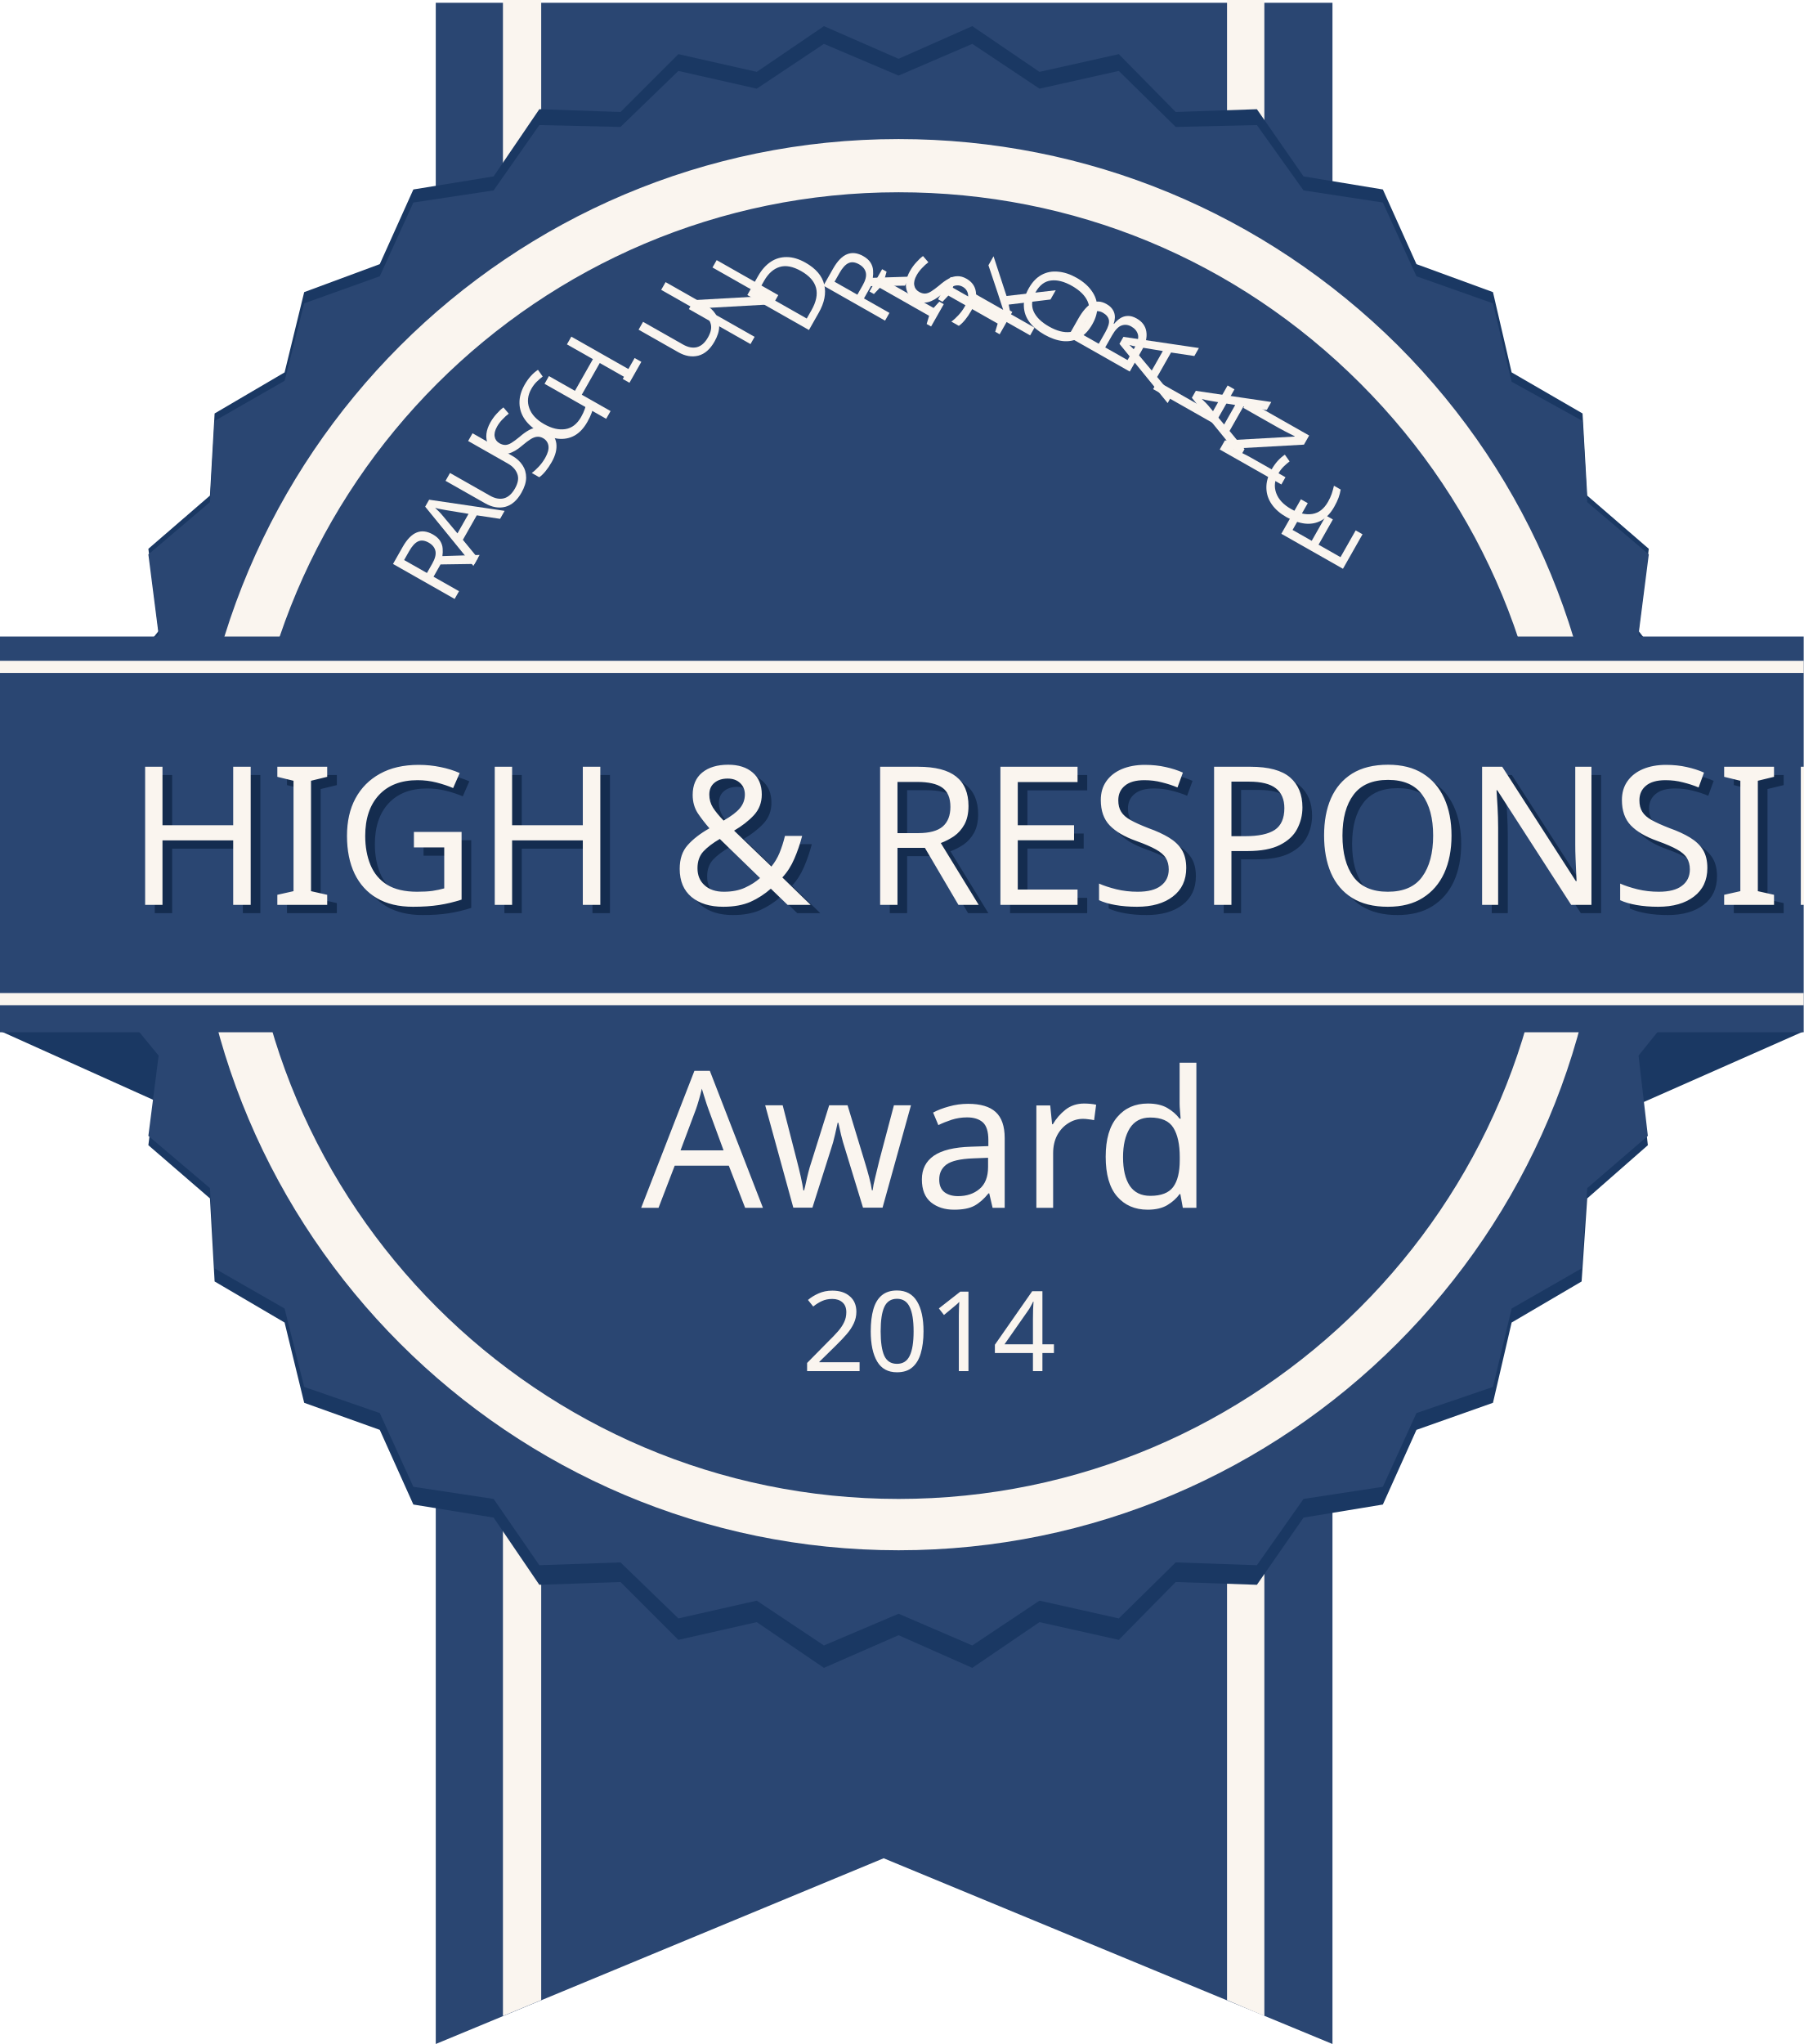
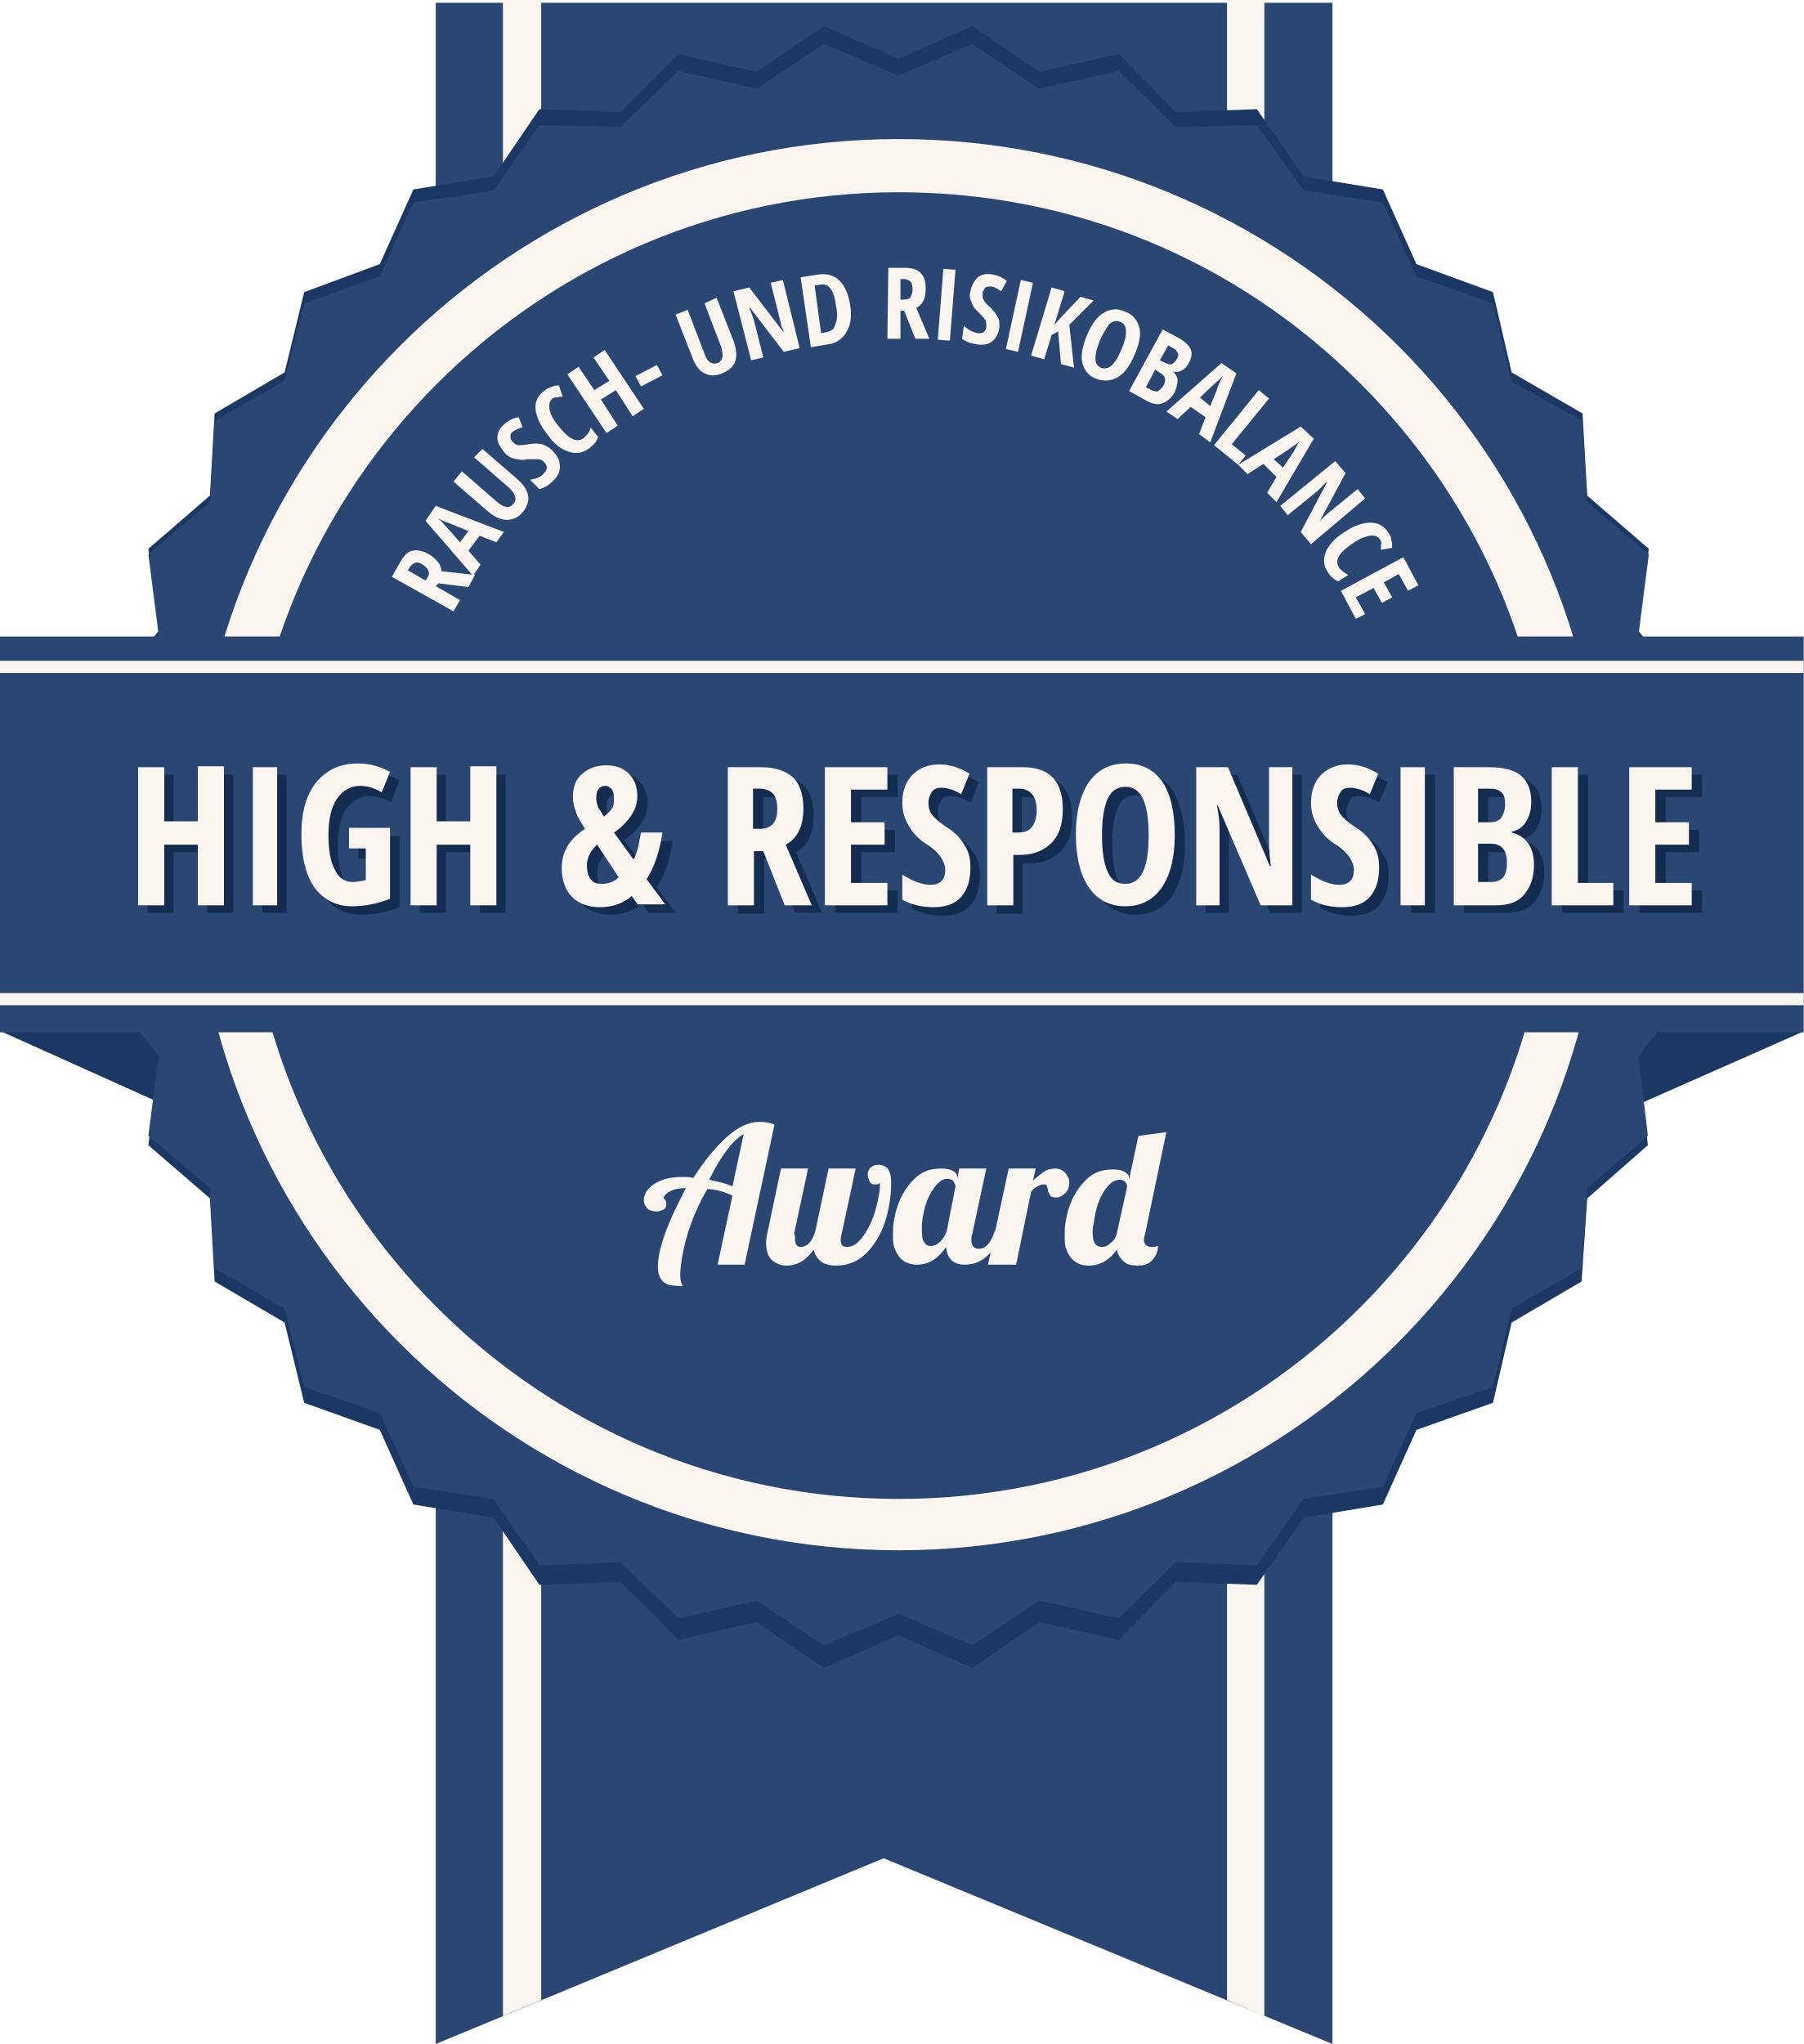
<svg xmlns="http://www.w3.org/2000/svg" version="1.1" id="Ebene_1" x="0px" y="0px" viewBox="0 0 193.3 219" enable-background="new 0 0 193.3 219" xml:space="preserve">
  <g>
    <polygon fill="#2A4672" points="142.8,219 94.7,199.1 46.7,219 46.7,0.3 142.8,0.3  " />
+   </g>
+   <g>
    <g>
      <polygon fill="#FAF5EF" points="53.9,216 58,214.3 58,0 53.9,0   " />
+     </g>
+     <g>
      <polygon fill="#FAF5EF" points="131.5,0 131.5,214.3 135.5,216 135.5,0   " />
    </g>
+   </g>
+   <g>
    <g>
      <polygon fill="#1A3863" points="182.4,90.8 178.3,98.6 181,107 175.6,113.9 176.6,122.7 170.1,128.4 169.5,137.3 162,141.7     160,150.3 151.8,153.2 148.2,161.2 139.7,162.6 134.7,169.8 126,169.5 119.9,175.7 111.4,173.8 104.2,178.7 96.3,175.2     88.3,178.7 81.1,173.8 72.7,175.7 66.5,169.5 57.8,169.8 52.9,162.6 44.3,161.2 40.7,153.2 32.6,150.3 30.5,141.7 23,137.3     22.5,128.4 15.9,122.7 17,113.9 11.5,107 14.2,98.6 10.1,90.8 14.2,83 11.5,74.5 17,67.6 15.9,58.8 22.5,53.1 23,44.3 30.5,39.9     32.6,31.3 40.7,28.3 44.3,20.3 52.9,18.9 57.8,11.7 66.5,12 72.7,5.8 81.1,7.7 88.3,2.8 96.3,6.3 104.2,2.8 111.4,7.7 119.9,5.8     126,12 134.7,11.7 139.7,18.9 148.2,20.3 151.8,28.3 160,31.3 162,39.9 169.6,44.3 170.1,53.1 176.7,58.8 175.6,67.6 181,74.5     178.3,83   " />
+     </g>
+     <g>
      <polygon fill="#1A3863" points="193.3,110.5 168.4,110.5 168.4,121.5   " />
+     </g>
+     <g>
      <polygon fill="#1A3863" points="0.1,110.5 25,110.5 25,121.7   " />
+     </g>
+     <g>
      <polygon fill="#2A4672" points="182.4,90.5 178.3,98.1 181,106.4 175.6,113.1 176.6,121.7 170.1,127.3 169.5,135.9 162,140.2     160,148.6 151.8,151.4 148.2,159.3 139.7,160.6 134.7,167.7 126,167.4 119.9,173.4 111.4,171.5 104.2,176.3 96.3,172.9     88.3,176.3 81.1,171.5 72.7,173.4 66.5,167.4 57.8,167.7 52.9,160.6 44.3,159.3 40.7,151.4 32.6,148.6 30.5,140.2 23,135.9     22.5,127.3 15.9,121.7 17,113.1 11.5,106.4 14.2,98.1 10.1,90.5 14.2,82.9 11.5,74.7 17,68 15.9,59.4 22.5,53.8 23,45.1     30.5,40.8 32.6,32.5 40.7,29.6 44.3,21.7 52.9,20.4 57.8,13.4 66.5,13.6 72.7,7.6 81.1,9.5 88.3,4.7 96.3,8.1 104.2,4.7     111.4,9.5 119.9,7.6 126,13.6 134.7,13.4 139.7,20.4 148.2,21.7 151.8,29.6 160,32.5 162,40.9 169.6,45.1 170.1,53.8 176.7,59.4     175.6,68 181,74.7 178.3,82.9   " />
+     </g>
+     <g>
      <g>
        <path fill="#FAF5EF" d="M96.3,166.1L96.3,166.1c-41.7,0-75.6-33.9-75.6-75.6c0-41.7,33.9-75.6,75.6-75.6     c20.2,0,39.2,7.9,53.5,22.1c14.3,14.3,22.1,33.3,22.1,53.5C171.9,132.2,138,166.1,96.3,166.1z M96.3,20.6c-38.6,0-70,31.4-70,70     c0,38.6,31.4,70,70,70c38.6,0,70-31.4,70-70c0-18.7-7.3-36.3-20.5-49.5C132.5,27.8,115,20.6,96.3,20.6z" />
      </g>
+     </g>
+     <g>
      <rect x="0" y="68.2" fill="#2A4672" width="193.3" height="42.4" />
+     </g>
+     <g>
      <rect x="0" y="70.8" fill="#FAF5EF" width="193.3" height="1.3" />
+     </g>
+     <g>
      <rect x="0" y="106.4" fill="#FAF5EF" width="193.3" height="1.3" />
-       <g id="High__x2B__Responsible_1_">
-         <text transform="matrix(1 0 0 1 14.5724 97.8371)" fill="#142C4F" font-family="'OpenSans-CondensedBold'" font-size="20.724">HIGH &amp; RESPONSIBLE</text>
-         <text transform="matrix(1 0 0 1 13.5382 96.9503)" fill="#FAF5EF" font-family="'OpenSans-CondensedBold'" font-size="20.724">HIGH &amp; RESPONSIBLE</text>
+     </g>
+     <g id="High__x2B__Responsible_1_">
+       <g>
+         <path fill="#142C4F" d="M25,97.8h-2.8v-6.5h-3.6v6.5h-2.8V83h2.8v5.9h3.6V83H25V97.8z" />
+         <path fill="#142C4F" d="M28.1,97.8V83h2.6v14.8H28.1z" />
+         <path fill="#142C4F" d="M38.3,89.6h4.5v7.6c-1.3,0.5-2.6,0.8-4.1,0.8c-1.7,0-3-0.7-4-2c-0.9-1.3-1.4-3.2-1.4-5.7     c0-2.4,0.5-4.2,1.6-5.6c1.1-1.3,2.5-2,4.5-2c1.2,0,2.3,0.3,3.4,0.9L41.9,86c-0.8-0.5-1.6-0.7-2.3-0.7c-1,0-1.9,0.5-2.5,1.4     c-0.6,0.9-0.9,2.2-0.9,3.8c0,1.7,0.2,2.9,0.7,3.8c0.4,0.9,1.1,1.3,1.9,1.3c0.4,0,0.9-0.1,1.4-0.2v-3.4h-1.8V89.6z" />
+         <path fill="#142C4F" d="M54.2,97.8h-2.8v-6.5h-3.6v6.5h-2.8V83h2.8v5.9h3.6V83h2.8V97.8z" />
+         <path fill="#142C4F" d="M69.5,97.8l-0.7-1c-0.9,0.8-2.1,1.2-3.4,1.2c-1.3,0-2.3-0.4-3-1.1c-0.7-0.7-1.1-1.8-1.1-3.1     c0-1.7,0.8-3.1,2.5-4.2c-0.5-0.8-0.9-1.4-1-1.9c-0.2-0.5-0.3-1-0.3-1.5c0-1.1,0.3-1.9,1-2.5s1.5-0.9,2.6-0.9c1,0,1.8,0.3,2.4,0.9     s0.9,1.4,0.9,2.4c0,0.7-0.2,1.4-0.6,2c-0.4,0.6-1,1.3-1.9,1.9L69,93c0.2-0.4,0.4-0.9,0.5-1.4s0.2-1,0.3-1.5h2.3     c-0.3,1.9-0.8,3.6-1.7,5l2,2.7H69.5z M64,93.6c0,0.6,0.1,1.1,0.4,1.5c0.3,0.4,0.7,0.5,1.2,0.5c0.7,0,1.3-0.2,1.8-0.7L65,91.4     C64.3,92,64,92.7,64,93.6z M66.9,86.4c0-0.4-0.1-0.8-0.3-1c-0.2-0.2-0.4-0.3-0.6-0.3c-0.3,0-0.6,0.1-0.7,0.3     c-0.2,0.2-0.3,0.5-0.3,1c0,0.4,0.1,0.7,0.2,1c0.2,0.3,0.4,0.6,0.6,1c0.4-0.3,0.7-0.6,0.9-0.9C66.8,87.2,66.9,86.8,66.9,86.4z" />
+         <path fill="#142C4F" d="M81.9,92.1v5.8h-2.8V83h3.6c1.5,0,2.6,0.4,3.4,1.1c0.7,0.7,1.1,1.8,1.1,3.3c0,1.9-0.6,3.2-1.9,3.9     l2.8,6.5h-2.9l-2.3-5.8H81.9z M81.9,89.7h0.7c0.6,0,1.1-0.2,1.4-0.6c0.3-0.4,0.4-0.9,0.4-1.6c0-0.8-0.2-1.3-0.5-1.6     c-0.3-0.3-0.8-0.5-1.4-0.5h-0.7V89.7z" />
+         <path fill="#142C4F" d="M96.2,97.8h-6.7V83h6.7v2.4h-3.9v3.5h3.6v2.4h-3.6v4.1h3.9V97.8z" />
+         <path fill="#142C4F" d="M105,93.8c0,1.4-0.3,2.4-1,3.2s-1.7,1.1-3,1.1c-1.3,0-2.4-0.3-3.3-0.8v-2.7c1.1,0.7,2.1,1.1,3,1.1     c0.5,0,0.9-0.1,1.2-0.4s0.4-0.7,0.4-1.2c0-0.5-0.2-0.9-0.5-1.4c-0.3-0.4-0.8-0.9-1.6-1.4c-0.6-0.4-1.1-0.9-1.4-1.3     s-0.6-0.9-0.8-1.4c-0.2-0.5-0.3-1.1-0.3-1.7c0-1.3,0.4-2.3,1.1-3s1.7-1.1,2.8-1.1c1.1,0,2.2,0.3,3.3,1l-0.9,2.2     c-0.3-0.2-0.7-0.4-1-0.5c-0.4-0.1-0.7-0.2-1.1-0.2c-0.4,0-0.8,0.1-1,0.4s-0.4,0.7-0.4,1.2c0,0.5,0.1,0.9,0.4,1.3     c0.3,0.4,0.8,0.8,1.5,1.3c1,0.6,1.6,1.3,2,2C104.9,92.1,105,92.9,105,93.8z" />
+         <path fill="#142C4F" d="M114.9,87.6c0,1.6-0.4,2.8-1.2,3.6c-0.8,0.8-1.9,1.3-3.4,1.3h-0.7v5.4h-2.8V83h3.8     C113.5,83,114.9,84.6,114.9,87.6z M109.6,90.1h0.5c0.7,0,1.2-0.2,1.5-0.6c0.3-0.4,0.5-1,0.5-1.8c0-0.8-0.2-1.4-0.5-1.7     c-0.3-0.4-0.8-0.6-1.4-0.6h-0.7V90.1z" />
+         <path fill="#142C4F" d="M127,90.4c0,2.4-0.5,4.3-1.4,5.6c-0.9,1.3-2.2,2-3.9,2c-1.7,0-3-0.7-3.9-2c-0.9-1.3-1.4-3.2-1.4-5.7     c0-2.4,0.5-4.3,1.4-5.6c0.9-1.3,2.2-2,4-2c1.7,0,3,0.7,3.9,2C126.5,86.1,127,88,127,90.4z M119.2,90.4c0,1.7,0.2,3,0.6,3.9     s1,1.3,1.9,1.3c1.7,0,2.5-1.7,2.5-5.2s-0.8-5.2-2.5-5.2c-0.8,0-1.5,0.4-1.9,1.3S119.2,88.7,119.2,90.4z" />
+         <path fill="#142C4F" d="M139.5,97.8h-3.4l-4.6-10.7h-0.1c0.2,0.8,0.3,1.7,0.3,2.6v8.1h-2.5V83h3.4l4.5,10.6h0.1     c-0.1-0.7-0.2-1.6-0.2-2.5V83h2.5V97.8z" />
+         <path fill="#142C4F" d="M148.8,93.8c0,1.4-0.3,2.4-1,3.2s-1.7,1.1-3,1.1c-1.3,0-2.4-0.3-3.3-0.8v-2.7c1.1,0.7,2.1,1.1,3,1.1     c0.5,0,0.9-0.1,1.2-0.4s0.4-0.7,0.4-1.2c0-0.5-0.2-0.9-0.5-1.4c-0.3-0.4-0.8-0.9-1.6-1.4c-0.6-0.4-1.1-0.9-1.4-1.3     s-0.6-0.9-0.8-1.4c-0.2-0.5-0.3-1.1-0.3-1.7c0-1.3,0.4-2.3,1.1-3s1.7-1.1,2.8-1.1c1.1,0,2.2,0.3,3.3,1l-0.9,2.2     c-0.3-0.2-0.7-0.4-1-0.5c-0.4-0.1-0.7-0.2-1.1-0.2c-0.4,0-0.8,0.1-1,0.4s-0.4,0.7-0.4,1.2c0,0.5,0.1,0.9,0.4,1.3     c0.3,0.4,0.8,0.8,1.5,1.3c1,0.6,1.6,1.3,2,2C148.7,92.1,148.8,92.9,148.8,93.8z" />
+         <path fill="#142C4F" d="M151.2,97.8V83h2.6v14.8H151.2z" />
+         <path fill="#142C4F" d="M156.9,83h3.8c1.5,0,2.7,0.3,3.4,0.9c0.7,0.6,1.1,1.5,1.1,2.8c0,0.9-0.2,1.6-0.6,2.2s-0.9,0.9-1.5,1v0.1     c0.8,0.2,1.4,0.6,1.8,1.2c0.4,0.6,0.6,1.3,0.6,2.3c0,1.3-0.4,2.4-1.1,3.2c-0.7,0.8-1.7,1.1-3,1.1h-4.5V83z M159.5,89h1.3     c0.6,0,1-0.2,1.2-0.5c0.2-0.3,0.4-0.8,0.4-1.4c0-0.6-0.1-1.1-0.4-1.3c-0.3-0.3-0.7-0.4-1.3-0.4h-1.2V89z M159.5,91.3v4.1h1.4     c0.6,0,1-0.2,1.3-0.5c0.3-0.4,0.4-0.9,0.4-1.6c0-1.3-0.6-2-1.7-2H159.5z" />
+         <path fill="#142C4F" d="M167.4,97.8V83h2.8v12.4h3.8v2.4H167.4z" />
+         <path fill="#142C4F" d="M182.4,97.8h-6.7V83h6.7v2.4h-3.9v3.5h3.6v2.4h-3.6v4.1h3.9V97.8z" />
      </g>
-       <text transform="matrix(1 0 0 1 68.715 129.4074)" fill="#FAF5EF" font-family="'Lobster'" font-size="20.452">Award</text>
-       <text transform="matrix(1 0 0 1 85.9181 146.9064)" fill="#FAF5EF" font-family="'OpenSans-CondensedBold'" font-size="11.921">2014</text>
-       <circle fill="none" cx="96.7" cy="89.5" r="54.2" />
-       <text transform="matrix(0.4936 -0.8697 0.8697 0.4936 48.214 65.0689)">
-         <tspan x="0" y="0" fill="#FAF5EF" font-family="'OpenSans-CondensedBold'" font-size="10.638">R</tspan>
-         <tspan x="5.1" y="0" fill="#FAF5EF" font-family="'OpenSans-CondensedBold'" font-size="10.638" rotate="5.6">A</tspan>
-         <tspan x="10.6" y="0.5" fill="#FAF5EF" font-family="'OpenSans-CondensedBold'" font-size="10.638" rotate="11.6">U</tspan>
-         <tspan x="16.3" y="1.7" fill="#FAF5EF" font-family="'OpenSans-CondensedBold'" font-size="10.638" rotate="16.8">S</tspan>
-         <tspan x="20.4" y="2.9" fill="#FAF5EF" font-family="'OpenSans-CondensedBold'" font-size="10.638" rotate="21.6">C</tspan>
-         <tspan x="24.8" y="4.6" fill="#FAF5EF" font-family="'OpenSans-CondensedBold'" font-size="10.638" rotate="27.1">H</tspan>
-         <tspan x="30" y="7.3" fill="#FAF5EF" font-family="'OpenSans-CondensedBold'" font-size="10.638" rotate="31.9">-</tspan>
-         <tspan x="32.8" y="9.1" fill="#FAF5EF" font-family="'OpenSans-CondensedBold'" font-size="10.638" rotate="35"> </tspan>
-         <tspan x="34.9" y="10.5" fill="#FAF5EF" font-family="'OpenSans-CondensedBold'" font-size="10.638" rotate="39.5">U</tspan>
-         <tspan x="39.4" y="14.1" fill="#FAF5EF" font-family="'OpenSans-CondensedBold'" font-size="10.638" rotate="46">N</tspan>
-         <tspan x="43.8" y="18.8" fill="#FAF5EF" font-family="'OpenSans-CondensedBold'" font-size="10.638" rotate="52.4">D</tspan>
-         <tspan x="47.3" y="23.4" fill="#FAF5EF" font-family="'OpenSans-CondensedBold'" font-size="10.638" rotate="56.8"> </tspan>
-         <tspan x="48.7" y="25.4" fill="#FAF5EF" font-family="'OpenSans-CondensedBold'" font-size="10.638" rotate="61">R</tspan>
-         <tspan x="51.2" y="30" fill="#FAF5EF" font-family="'OpenSans-CondensedBold'" font-size="10.638" rotate="65.1">I</tspan>
-         <tspan x="52.6" y="32.8" fill="#FAF5EF" font-family="'OpenSans-CondensedBold'" font-size="10.638" rotate="69">S</tspan>
-         <tspan x="54.1" y="36.8" fill="#FAF5EF" font-family="'OpenSans-CondensedBold'" font-size="10.638" rotate="72.9">I</tspan>
-         <tspan x="55" y="39.7" fill="#FAF5EF" font-family="'OpenSans-CondensedBold'" font-size="10.638" rotate="77.3">K</tspan>
-         <tspan x="56.2" y="44.8" fill="#FAF5EF" font-family="'OpenSans-CondensedBold'" font-size="10.638" rotate="83.3">O</tspan>
-         <tspan x="56.9" y="50.9" fill="#FAF5EF" font-family="'OpenSans-CondensedBold'" font-size="10.638" rotate="89.3">B</tspan>
-         <tspan x="57" y="56.1" fill="#FAF5EF" font-family="'OpenSans-CondensedBold'" font-size="10.638" rotate="95">A</tspan>
-         <tspan x="56.5" y="61.6" fill="#FAF5EF" font-family="'OpenSans-CondensedBold'" font-size="10.638" rotate="100.1">L</tspan>
-         <tspan x="55.8" y="65.7" fill="#FAF5EF" font-family="'OpenSans-CondensedBold'" font-size="10.638" rotate="105.1">A</tspan>
-         <tspan x="54.4" y="71" fill="#FAF5EF" font-family="'OpenSans-CondensedBold'" font-size="10.638" rotate="111.4">N</tspan>
-         <tspan x="52" y="77" fill="#FAF5EF" font-family="'OpenSans-CondensedBold'" font-size="10.638" rotate="117.3">C</tspan>
-         <tspan x="49.8" y="81.2" fill="#FAF5EF" font-family="'OpenSans-CondensedBold'" font-size="10.638" rotate="122.2">E</tspan>
-       </text>
+       <g>
+         <path fill="#FAF5EF" d="M24,97h-2.8v-6.5h-3.6V97h-2.8V82.2h2.8V88h3.6v-5.9H24V97z" />
+         <path fill="#FAF5EF" d="M27.1,97V82.2h2.6V97H27.1z" />
+         <path fill="#FAF5EF" d="M37.3,88.7h4.5v7.6c-1.3,0.5-2.6,0.8-4.1,0.8c-1.7,0-3-0.7-4-2c-0.9-1.3-1.4-3.2-1.4-5.7     c0-2.4,0.5-4.2,1.6-5.6c1.1-1.3,2.5-2,4.5-2c1.2,0,2.3,0.3,3.4,0.9l-0.9,2.2c-0.8-0.5-1.6-0.7-2.3-0.7c-1,0-1.9,0.5-2.5,1.4     c-0.6,0.9-0.9,2.2-0.9,3.8c0,1.7,0.2,2.9,0.7,3.8c0.4,0.9,1.1,1.3,1.9,1.3c0.4,0,0.9-0.1,1.4-0.2v-3.4h-1.8V88.7z" />
+         <path fill="#FAF5EF" d="M53.2,97h-2.8v-6.5h-3.6V97h-2.8V82.2h2.8V88h3.6v-5.9h2.8V97z" />
+         <path fill="#FAF5EF" d="M68.4,97l-0.7-1c-0.9,0.8-2.1,1.2-3.4,1.2c-1.3,0-2.3-0.4-3-1.1c-0.7-0.7-1.1-1.8-1.1-3.1     c0-1.7,0.8-3.1,2.5-4.2c-0.5-0.8-0.9-1.4-1-1.9c-0.2-0.5-0.3-1-0.3-1.5c0-1.1,0.3-1.9,1-2.5s1.5-0.9,2.6-0.9c1,0,1.8,0.3,2.4,0.9     s0.9,1.4,0.9,2.4c0,0.7-0.2,1.4-0.6,2c-0.4,0.6-1,1.3-1.9,1.9l2.1,2.9c0.2-0.4,0.4-0.9,0.5-1.4s0.2-1,0.3-1.5h2.3     c-0.3,1.9-0.8,3.6-1.7,5l2,2.7H68.4z M62.9,92.7c0,0.6,0.1,1.1,0.4,1.5c0.3,0.4,0.7,0.5,1.2,0.5c0.7,0,1.3-0.2,1.8-0.7L64,90.5     C63.3,91.1,62.9,91.9,62.9,92.7z M65.8,85.5c0-0.4-0.1-0.8-0.3-1c-0.2-0.2-0.4-0.3-0.6-0.3c-0.3,0-0.6,0.1-0.7,0.3     c-0.2,0.2-0.3,0.5-0.3,1c0,0.4,0.1,0.7,0.2,1c0.2,0.3,0.4,0.6,0.6,1c0.4-0.3,0.7-0.6,0.9-0.9C65.8,86.3,65.8,85.9,65.8,85.5z" />
+         <path fill="#FAF5EF" d="M80.8,91.2V97h-2.8V82.2h3.6c1.5,0,2.6,0.4,3.4,1.1c0.7,0.7,1.1,1.8,1.1,3.3c0,1.9-0.6,3.2-1.9,3.9     l2.8,6.5h-2.9l-2.3-5.8H80.8z M80.8,88.8h0.7c0.6,0,1.1-0.2,1.4-0.6c0.3-0.4,0.4-0.9,0.4-1.6c0-0.8-0.2-1.3-0.5-1.6     c-0.3-0.3-0.8-0.5-1.4-0.5h-0.7V88.8z" />
+         <path fill="#FAF5EF" d="M95.1,97h-6.7V82.2h6.7v2.4h-3.9v3.5h3.6v2.4h-3.6v4.1h3.9V97z" />
+         <path fill="#FAF5EF" d="M104,92.9c0,1.4-0.3,2.4-1,3.2s-1.7,1.1-3,1.1c-1.3,0-2.4-0.3-3.3-0.8v-2.7c1.1,0.7,2.1,1.1,3,1.1     c0.5,0,0.9-0.1,1.2-0.4s0.4-0.7,0.4-1.2c0-0.5-0.2-0.9-0.5-1.4c-0.3-0.4-0.8-0.9-1.6-1.4c-0.6-0.4-1.1-0.9-1.4-1.3     s-0.6-0.9-0.8-1.4c-0.2-0.5-0.3-1.1-0.3-1.7c0-1.3,0.4-2.3,1.1-3s1.7-1.1,2.8-1.1c1.1,0,2.2,0.3,3.3,1l-0.9,2.2     c-0.3-0.2-0.7-0.4-1-0.5c-0.4-0.1-0.7-0.2-1.1-0.2c-0.4,0-0.8,0.1-1,0.4s-0.4,0.7-0.4,1.2c0,0.5,0.1,0.9,0.4,1.3     c0.3,0.4,0.8,0.8,1.5,1.3c1,0.6,1.6,1.3,2,2C103.8,91.2,104,92,104,92.9z" />
+         <path fill="#FAF5EF" d="M113.9,86.7c0,1.6-0.4,2.8-1.2,3.6c-0.8,0.8-1.9,1.3-3.4,1.3h-0.7V97h-2.8V82.2h3.8     C112.5,82.2,113.9,83.7,113.9,86.7z M108.6,89.2h0.5c0.7,0,1.2-0.2,1.5-0.6c0.3-0.4,0.5-1,0.5-1.8c0-0.8-0.2-1.4-0.5-1.7     c-0.3-0.4-0.8-0.6-1.4-0.6h-0.7V89.2z" />
+         <path fill="#FAF5EF" d="M125.9,89.5c0,2.4-0.5,4.3-1.4,5.6c-0.9,1.3-2.2,2-3.9,2c-1.7,0-3-0.7-3.9-2c-0.9-1.3-1.4-3.2-1.4-5.7     c0-2.4,0.5-4.3,1.4-5.6c0.9-1.3,2.2-2,4-2c1.7,0,3,0.7,3.9,2C125.5,85.2,125.9,87.1,125.9,89.5z M118.1,89.5c0,1.7,0.2,3,0.6,3.9     s1,1.3,1.9,1.3c1.7,0,2.5-1.7,2.5-5.2s-0.8-5.2-2.5-5.2c-0.8,0-1.5,0.4-1.9,1.3S118.1,87.8,118.1,89.5z" />
+         <path fill="#FAF5EF" d="M138.5,97h-3.4l-4.6-10.7h-0.1c0.2,0.8,0.3,1.7,0.3,2.6V97h-2.5V82.2h3.4l4.5,10.6h0.1     c-0.1-0.7-0.2-1.6-0.2-2.5v-8.1h2.5V97z" />
+         <path fill="#FAF5EF" d="M147.8,92.9c0,1.4-0.3,2.4-1,3.2s-1.7,1.1-3,1.1c-1.3,0-2.4-0.3-3.3-0.8v-2.7c1.1,0.7,2.1,1.1,3,1.1     c0.5,0,0.9-0.1,1.2-0.4s0.4-0.7,0.4-1.2c0-0.5-0.2-0.9-0.5-1.4c-0.3-0.4-0.8-0.9-1.6-1.4c-0.6-0.4-1.1-0.9-1.4-1.3     s-0.6-0.9-0.8-1.4c-0.2-0.5-0.3-1.1-0.3-1.7c0-1.3,0.4-2.3,1.1-3s1.7-1.1,2.8-1.1c1.1,0,2.2,0.3,3.3,1l-0.9,2.2     c-0.3-0.2-0.7-0.4-1-0.5c-0.4-0.1-0.7-0.2-1.1-0.2c-0.4,0-0.8,0.1-1,0.4s-0.4,0.7-0.4,1.2c0,0.5,0.1,0.9,0.4,1.3     c0.3,0.4,0.8,0.8,1.5,1.3c1,0.6,1.6,1.3,2,2C147.6,91.2,147.8,92,147.8,92.9z" />
+         <path fill="#FAF5EF" d="M150.1,97V82.2h2.6V97H150.1z" />
+         <path fill="#FAF5EF" d="M155.8,82.2h3.8c1.5,0,2.7,0.3,3.4,0.9c0.7,0.6,1.1,1.5,1.1,2.8c0,0.9-0.2,1.6-0.6,2.2s-0.9,0.9-1.5,1     v0.1c0.8,0.2,1.4,0.6,1.8,1.2c0.4,0.6,0.6,1.3,0.6,2.3c0,1.3-0.4,2.4-1.1,3.2c-0.7,0.8-1.7,1.1-3,1.1h-4.5V82.2z M158.4,88.1h1.3     c0.6,0,1-0.2,1.2-0.5c0.2-0.3,0.4-0.8,0.4-1.4c0-0.6-0.1-1.1-0.4-1.3c-0.3-0.3-0.7-0.4-1.3-0.4h-1.2V88.1z M158.4,90.4v4.1h1.4     c0.6,0,1-0.2,1.3-0.5c0.3-0.4,0.4-0.9,0.4-1.6c0-1.3-0.6-2-1.7-2H158.4z" />
+         <path fill="#FAF5EF" d="M166.3,97V82.2h2.8v12.4h3.8V97H166.3z" />
+         <path fill="#FAF5EF" d="M181.3,97h-6.7V82.2h6.7v2.4h-3.9v3.5h3.6v2.4h-3.6v4.1h3.9V97z" />
+       </g>
+     </g>
+     <g>
+       <path fill="#FAF5EF" d="M73.1,134.7c-0.1,0.7-0.2,1.3-0.2,1.9s0.1,0.9,0.3,1.2c-0.8,0-1.4-0.1-1.7-0.2c-0.7-0.3-1-1-1-1.9    c0-1.4,0.6-3.4,1.8-6c0.4-0.8,0.8-1.6,1.2-2.4c-0.6,0-1.2,0.1-1.6,0.3c-0.4,0.2-0.7,0.4-0.8,0.8c0.1,0,0.1,0.1,0.2,0.2    c0.1,0.1,0.1,0.3,0.1,0.5c0,0.2-0.1,0.4-0.3,0.5s-0.5,0.2-0.7,0.2c-0.4,0-0.8-0.1-1-0.3c-0.2-0.2-0.4-0.5-0.4-0.9    c0-0.7,0.4-1.3,1.2-1.8c0.8-0.5,1.8-0.7,3-0.7c0.3,0,0.6,0,1.1,0.1c1.1-1.7,2.3-3.2,3.5-4.3c1.2-1.1,2.4-1.7,3.6-1.7    c0.7,0,1.2,0.1,1.6,0.3l-3.2,15h-2.9l1.6-7.4c-0.9-0.4-1.8-0.7-2.7-0.7C74.3,130,73.5,132.4,73.1,134.7z M76,126.4    c1,0.2,1.8,0.4,2.5,0.7l1.2-5.6C78.5,122.2,77.3,123.8,76,126.4z" />
+       <path fill="#FAF5EF" d="M85.2,132.7c0,0.6,0.2,0.9,0.6,0.9c0.7,0,1.3-0.6,1.6-1.8l1.4-6.6h2.9l-1.5,7c-0.1,0.3-0.1,0.6-0.1,0.7    c0,0.5,0.2,0.7,0.7,0.7c0.6,0,1.2-0.4,1.8-1.3c0.8-1.1,1.3-2.6,1.6-4.3c0.1-0.5,0.1-0.9,0.1-1.3c0,0.1-0.1,0.1-0.3,0.2l-0.2,0    c-0.1,0-0.1,0-0.1,0c-0.2,0-0.4-0.1-0.5-0.3c-0.1-0.2-0.2-0.5-0.2-0.8s0.1-0.5,0.3-0.7c0.2-0.2,0.5-0.3,0.8-0.3    c0.5,0,0.9,0.2,1.1,0.5c0.2,0.3,0.3,0.8,0.3,1.3s0,1.1-0.1,1.8c-0.1,0.7-0.2,1.3-0.4,2c-0.4,1.5-1.1,2.7-1.9,3.6    c-1,1.1-2.1,1.6-3.5,1.6s-2.1-0.6-2.4-1.7c-0.8,1.1-1.7,1.7-2.9,1.7c-0.6,0-1.1-0.2-1.6-0.6c-0.4-0.4-0.6-1-0.6-1.9    c0-0.4,0.1-0.8,0.2-1.3l1.4-6.6h2.9l-1.5,7C85.2,132.3,85.2,132.5,85.2,132.7z" />
+       <path fill="#FAF5EF" d="M107.5,131.7c-0.9,2.5-2.2,3.8-4.1,3.8c-1.2,0-1.9-0.6-2-1.9c-0.9,1.3-1.9,1.9-3.1,1.9s-2-0.6-2.4-1.7    c-0.2-0.4-0.2-0.9-0.2-1.4c0-0.5,0-1.1,0.1-1.6c0.1-0.5,0.2-1.1,0.4-1.6c0.4-1.2,1-2.1,1.8-2.9s1.7-1.1,2.9-1.1    c0.6,0,1,0.1,1.3,0.3c0.3,0.2,0.4,0.4,0.4,0.7v0.1l0.2-1.1h2.9l-1.5,7c-0.1,0.2-0.1,0.5-0.1,0.7c0,0.6,0.3,0.9,0.8,0.9    c0.7,0,1.3-0.6,1.7-1.9H107.5z M102.4,127.1c0-0.1-0.1-0.3-0.2-0.5s-0.4-0.3-0.7-0.3c-0.4,0-0.7,0.2-1.1,0.6    c-0.9,1-1.4,2.4-1.6,4.2c0,0.3,0,0.6,0,0.9c0,0.6,0.1,1,0.4,1.3c0.1,0.1,0.3,0.2,0.5,0.2c0.4,0,0.8-0.2,1.1-0.5s0.6-0.8,0.7-1.3    L102.4,127.1z" />
+       <path fill="#FAF5EF" d="M105.9,135.4l2.2-10.2h2.9l-0.3,1.3c0.3-0.3,0.7-0.6,1.1-0.9c0.4-0.3,0.9-0.4,1.3-0.4    c0.5,0,0.8,0.2,1.1,0.5c0.2,0.3,0.4,0.6,0.4,0.9c0,0.5-0.1,0.9-0.4,1.2c-0.3,0.3-0.6,0.5-1,0.5c-0.4,0-0.6-0.1-0.7-0.3    c-0.1-0.2-0.2-0.3-0.2-0.5c0-0.2-0.1-0.3-0.1-0.4c0-0.1-0.1-0.2-0.3-0.2c-0.3,0-0.5,0.1-0.7,0.2c-0.2,0.1-0.5,0.3-0.7,0.6    l-1.6,7.8H105.9z" />
+       <path fill="#FAF5EF" d="M123.4,133.6c0.2,0,0.4,0,0.7-0.1c0,0.7-0.3,1.2-0.7,1.6s-0.9,0.5-1.5,0.5c-0.6,0-1-0.1-1.3-0.3    c-0.5-0.4-0.8-0.8-0.9-1.4c-0.8,1.1-1.8,1.7-3,1.7s-2-0.6-2.4-1.7c-0.2-0.4-0.2-0.9-0.2-1.4c0-0.5,0-1.1,0.1-1.6    c0.1-0.5,0.2-1.1,0.4-1.6c0.4-1.2,1-2.1,1.8-2.9s1.7-1.1,2.9-1.1c0.6,0,1,0.1,1.3,0.3c0.3,0.2,0.4,0.4,0.4,0.7v0.1l1-4.7l3-0.4    l-2.3,11c-0.1,0.2-0.1,0.4-0.1,0.6C122.6,133.3,122.9,133.6,123.4,133.6z M117.1,132.1c0,1,0.3,1.5,1,1.5c0.3,0,0.6-0.1,0.9-0.4    c0.3-0.2,0.6-0.6,0.7-1.1l1.1-5c-0.1-0.5-0.4-0.7-0.8-0.7s-0.8,0.2-1.2,0.6c-0.9,1-1.4,2.4-1.6,4.2    C117.1,131.5,117.1,131.7,117.1,132.1z" />
+     </g>
+     <g>
+       <path fill="#FAF5EF" d="M46.7,62.8l2.6,1.5l-0.7,1.2l-6.6-3.7l0.9-1.6c0.4-0.7,0.8-1.1,1.3-1.2c0.5-0.1,1.1,0,1.8,0.4    c0.8,0.5,1.3,1.1,1.3,1.8l3.6,0.4l-0.7,1.3l-3.2-0.4L46.7,62.8z M45.6,62.2l0.2-0.3c0.2-0.3,0.2-0.5,0.1-0.8    c-0.1-0.2-0.3-0.4-0.6-0.6c-0.3-0.2-0.6-0.3-0.8-0.2c-0.2,0.1-0.4,0.2-0.6,0.5l-0.2,0.3L45.6,62.2z" />
+       <path fill="#FAF5EF" d="M53.2,58.1l-1.8-0.7L50.2,59l1.3,1.5l-0.8,1.2l-5.1-5.9l1.1-1.6L54,57L53.2,58.1z M50.2,56.9l-1.7-0.7    c-0.1,0-0.4-0.2-0.8-0.3c-0.4-0.2-0.7-0.3-0.8-0.4c0.2,0.2,0.5,0.4,0.7,0.7c0.3,0.3,0.8,0.9,1.7,1.9L50.2,56.9z" />
+       <path fill="#FAF5EF" d="M51.7,48.1l3.7,3.2c0.7,0.6,1.1,1.2,1.2,1.8s-0.1,1.2-0.6,1.8c-0.5,0.6-1.1,0.8-1.7,0.8    c-0.6,0-1.3-0.3-2-0.9l-3.7-3.2l0.9-1.1l3.8,3.3c0.7,0.6,1.3,0.7,1.7,0.2c0.2-0.2,0.3-0.5,0.2-0.8c-0.1-0.3-0.3-0.6-0.6-0.9    l-3.8-3.3L51.7,48.1z" />
+       <path fill="#FAF5EF" d="M59.3,48.4c0.5,0.5,0.7,1,0.7,1.6s-0.2,1-0.7,1.5c-0.5,0.5-1,0.8-1.5,0.9l-1-1c0.7-0.1,1.2-0.3,1.5-0.7    c0.2-0.2,0.3-0.4,0.3-0.6c0-0.2-0.1-0.4-0.3-0.6c-0.2-0.2-0.4-0.3-0.7-0.3c-0.3,0-0.6,0-1.1,0c-0.4,0.1-0.7,0.1-1,0    c-0.3,0-0.5-0.1-0.8-0.2c-0.2-0.1-0.5-0.3-0.7-0.6c-0.4-0.5-0.7-1-0.7-1.5s0.2-1,0.7-1.4c0.4-0.4,0.9-0.7,1.6-0.8l0.4,1.1    c-0.2,0-0.4,0.1-0.6,0.2c-0.2,0.1-0.4,0.2-0.5,0.3c-0.2,0.2-0.2,0.3-0.2,0.5c0,0.2,0.1,0.4,0.3,0.6c0.2,0.2,0.4,0.3,0.6,0.3    c0.2,0,0.6,0,1-0.1c0.6-0.1,1.1-0.1,1.5,0C58.6,47.8,59,48,59.3,48.4z" />
+       <path fill="#FAF5EF" d="M59.2,42.7c-0.3,0.3-0.4,0.6-0.3,1.2c0.1,0.5,0.4,1.1,1,1.8c1.1,1.4,2,1.8,2.7,1.2    c0.3-0.3,0.6-0.6,0.7-1.1l0.8,1c-0.1,0.4-0.4,0.8-0.9,1.2c-0.7,0.5-1.4,0.7-2.2,0.4c-0.8-0.2-1.6-0.8-2.3-1.8    c-0.8-1-1.2-1.9-1.3-2.7c-0.1-0.8,0.2-1.5,0.9-2c0.2-0.2,0.4-0.3,0.7-0.4c0.2-0.1,0.5-0.2,0.9-0.2l0.4,1.2c-0.2,0-0.4,0-0.6,0.1    C59.6,42.5,59.4,42.6,59.2,42.7z" />
+       <path fill="#FAF5EF" d="M69,43.8l-1.2,0.8l-1.8-2.8l-1.6,1l1.8,2.8L65,46.4l-4.2-6.3l1.2-0.8l1.7,2.5l1.6-1l-1.7-2.5l1.2-0.8    L69,43.8z" />
+       <path fill="#FAF5EF" d="M68.7,41.4l-0.6-1.1l2.3-1.2l0.6,1.1L68.7,41.4z" />
+       <path fill="#FAF5EF" d="M76.8,31.9l1.8,4.6c0.3,0.8,0.4,1.6,0.2,2.2c-0.2,0.6-0.7,1-1.4,1.3c-0.7,0.3-1.3,0.3-1.9,0    s-1-0.9-1.3-1.7l-1.8-4.6l1.3-0.5l1.8,4.7c0.3,0.9,0.8,1.2,1.4,1c0.3-0.1,0.4-0.3,0.5-0.6c0.1-0.3,0-0.6-0.1-1.1l-1.8-4.7    L76.8,31.9z" />
+       <path fill="#FAF5EF" d="M85.7,37.3L84,37.7L80.4,33l-0.1,0c0.2,0.4,0.3,0.8,0.5,1.3l1,4l-1.3,0.3l-1.9-7.4l1.7-0.4l3.6,4.7l0.1,0    c-0.2-0.3-0.3-0.7-0.4-1.2l-1-4l1.3-0.3L85.7,37.3z" />
+       <path fill="#FAF5EF" d="M91.1,32.6c0.2,1.2,0.1,2.2-0.4,3c-0.4,0.7-1.1,1.2-2,1.3l-1.8,0.3l-1.1-7.5l2-0.3    c0.9-0.1,1.6,0.1,2.2,0.7C90.5,30.6,90.9,31.4,91.1,32.6z M89.6,32.8c-0.2-1.7-0.8-2.5-1.7-2.3l-0.6,0.1l0.7,5.1l0.5-0.1    c0.5-0.1,0.9-0.3,1-0.8C89.7,34.4,89.8,33.7,89.6,32.8z" />
+       <path fill="#FAF5EF" d="M96.5,33.3l0,3l-1.4,0l0.1-7.6l1.8,0c0.8,0,1.4,0.2,1.7,0.6c0.4,0.4,0.5,0.9,0.5,1.7c0,1-0.3,1.6-1,2    l1.4,3.3l-1.5,0l-1.2-3L96.5,33.3z M96.5,32.1l0.4,0c0.3,0,0.6-0.1,0.7-0.3s0.2-0.5,0.2-0.8c0-0.4-0.1-0.7-0.2-0.8    s-0.4-0.3-0.7-0.3l-0.4,0L96.5,32.1z" />
+       <path fill="#FAF5EF" d="M100.5,36.4l0.6-7.6l1.3,0.1l-0.6,7.6L100.5,36.4z" />
+       <path fill="#FAF5EF" d="M107.1,35.1c-0.1,0.7-0.4,1.2-0.8,1.5c-0.4,0.3-0.9,0.4-1.6,0.3c-0.7-0.1-1.2-0.3-1.6-0.6l0.2-1.4    c0.5,0.5,1,0.7,1.5,0.8c0.3,0,0.5,0,0.6-0.1s0.3-0.3,0.3-0.6c0-0.3,0-0.5-0.1-0.7c-0.1-0.2-0.4-0.5-0.7-0.8    c-0.3-0.3-0.5-0.5-0.6-0.7c-0.1-0.2-0.2-0.5-0.3-0.7c-0.1-0.3-0.1-0.6,0-0.9c0.1-0.6,0.4-1.1,0.8-1.5c0.4-0.3,0.9-0.4,1.5-0.3    c0.6,0.1,1.1,0.3,1.6,0.7l-0.6,1.1c-0.2-0.1-0.3-0.2-0.5-0.3c-0.2-0.1-0.4-0.2-0.6-0.2c-0.2,0-0.4,0-0.6,0.1    c-0.1,0.1-0.2,0.3-0.3,0.6c0,0.3,0,0.5,0.1,0.7c0.1,0.2,0.3,0.5,0.7,0.8c0.4,0.4,0.7,0.8,0.9,1.2    C107.1,34.2,107.1,34.6,107.1,35.1z" />
+       <path fill="#FAF5EF" d="M107.8,37.4l1.6-7.4l1.3,0.3l-1.6,7.4L107.8,37.4z" />
+       <path fill="#FAF5EF" d="M115.1,39.4l-1.4-0.4l-0.3-3.5l-0.7,0.4l-0.8,2.6l-1.4-0.4l2.2-7.3l1.4,0.4l-1.1,3.6l0.8-0.9l2-2.1    l1.4,0.4l-2.6,2.6L115.1,39.4z" />
+       <path fill="#FAF5EF" d="M121.6,38c-0.5,1.2-1.1,2-1.8,2.4c-0.7,0.4-1.4,0.5-2.3,0.2c-0.8-0.3-1.3-0.9-1.5-1.7    c-0.2-0.8,0-1.8,0.5-3c0.5-1.2,1.1-2,1.8-2.4s1.4-0.5,2.3-0.1c0.8,0.3,1.3,0.9,1.5,1.7C122.3,35.9,122.1,36.8,121.6,38z     M117.9,36.4c-0.3,0.8-0.5,1.4-0.5,2s0.2,0.8,0.6,1c0.8,0.3,1.5-0.3,2.2-2c0.7-1.6,0.6-2.6-0.1-2.9c-0.4-0.2-0.8-0.1-1.2,0.2    C118.6,35.1,118.3,35.6,117.9,36.4z" />
+       <path fill="#FAF5EF" d="M124.6,35.3l1.7,0.9c0.7,0.4,1.1,0.8,1.3,1.2c0.2,0.4,0.1,1-0.2,1.5c-0.2,0.4-0.5,0.7-0.8,0.8    c-0.3,0.2-0.6,0.2-0.9,0.1l0,0c0.3,0.3,0.5,0.6,0.5,1c0,0.3-0.1,0.7-0.3,1.2c-0.3,0.6-0.8,1-1.3,1.2c-0.5,0.2-1,0.1-1.6-0.2    l-2-1.1L124.6,35.3z M123.8,39.6l-1,1.9l0.6,0.3c0.3,0.1,0.5,0.2,0.7,0.1c0.2-0.1,0.4-0.3,0.6-0.6c0.3-0.6,0.2-1-0.3-1.3    L123.8,39.6z M124.3,38.6l0.6,0.3c0.3,0.1,0.5,0.2,0.7,0.1s0.4-0.3,0.5-0.5c0.2-0.3,0.2-0.5,0.1-0.7c-0.1-0.2-0.2-0.4-0.5-0.5    l-0.5-0.3L124.3,38.6z" />
+       <path fill="#FAF5EF" d="M128.5,46.5l0.7-1.8l-1.6-1.1l-1.4,1.3l-1.2-0.8l5.9-5.2l1.6,1.1l-2.8,7.4L128.5,46.5z M129.7,43.5    l0.7-1.7c0-0.1,0.1-0.4,0.3-0.8c0.2-0.4,0.3-0.7,0.4-0.8c-0.2,0.2-0.4,0.5-0.7,0.7c-0.3,0.3-0.9,0.8-1.8,1.7L129.7,43.5z" />
+       <path fill="#FAF5EF" d="M130.1,47.7l4.8-5.9l1.1,0.9l-4,4.9l1.5,1.2l-0.8,1L130.1,47.7z" />
+       <path fill="#FAF5EF" d="M135.8,52.8l1-1.7l-1.4-1.4l-1.7,1.1l-1-1l6.7-4.1l1.4,1.3l-4,6.8L135.8,52.8z M137.5,50.1l1-1.5    c0.1-0.1,0.2-0.3,0.4-0.7c0.2-0.4,0.4-0.6,0.5-0.7c-0.2,0.2-0.5,0.4-0.8,0.6c-0.3,0.2-1,0.7-2.1,1.4L137.5,50.1z" />
+       <path fill="#FAF5EF" d="M140.5,58.3l-1.1-1.3l2.8-5.3l0-0.1c-0.3,0.3-0.6,0.6-1,1l-3.2,2.6l-0.8-1l5.9-4.8l1.1,1.3l-2.8,5.2l0,0    c0.2-0.3,0.6-0.6,0.9-0.9l3.2-2.6l0.8,1L140.5,58.3z" />
+       <path fill="#FAF5EF" d="M147.9,57.8c-0.2-0.3-0.6-0.5-1.1-0.4c-0.5,0.1-1.1,0.3-1.8,0.8c-1.5,1-2,1.8-1.5,2.6    c0.2,0.3,0.6,0.6,1,0.8l-1.1,0.7c-0.4-0.2-0.8-0.5-1.1-1c-0.5-0.7-0.5-1.5-0.2-2.2s1-1.5,2-2.1c1-0.7,2-1,2.8-1    c0.8,0,1.5,0.4,1.9,1.1c0.2,0.2,0.3,0.5,0.3,0.7c0.1,0.3,0.1,0.6,0.1,0.9l-1.2,0.2c0-0.2,0-0.4,0-0.6    C148.1,58.2,148,58,147.9,57.8z" />
+       <path fill="#FAF5EF" d="M145.3,66.3l-1.6-3l6.7-3.6l1.6,3l-1.1,0.6l-1-1.8l-1.6,0.9l0.9,1.6l-1.1,0.6l-0.9-1.6l-1.9,1l1,1.8    L145.3,66.3z" />
    </g>
  </g>
</svg>
